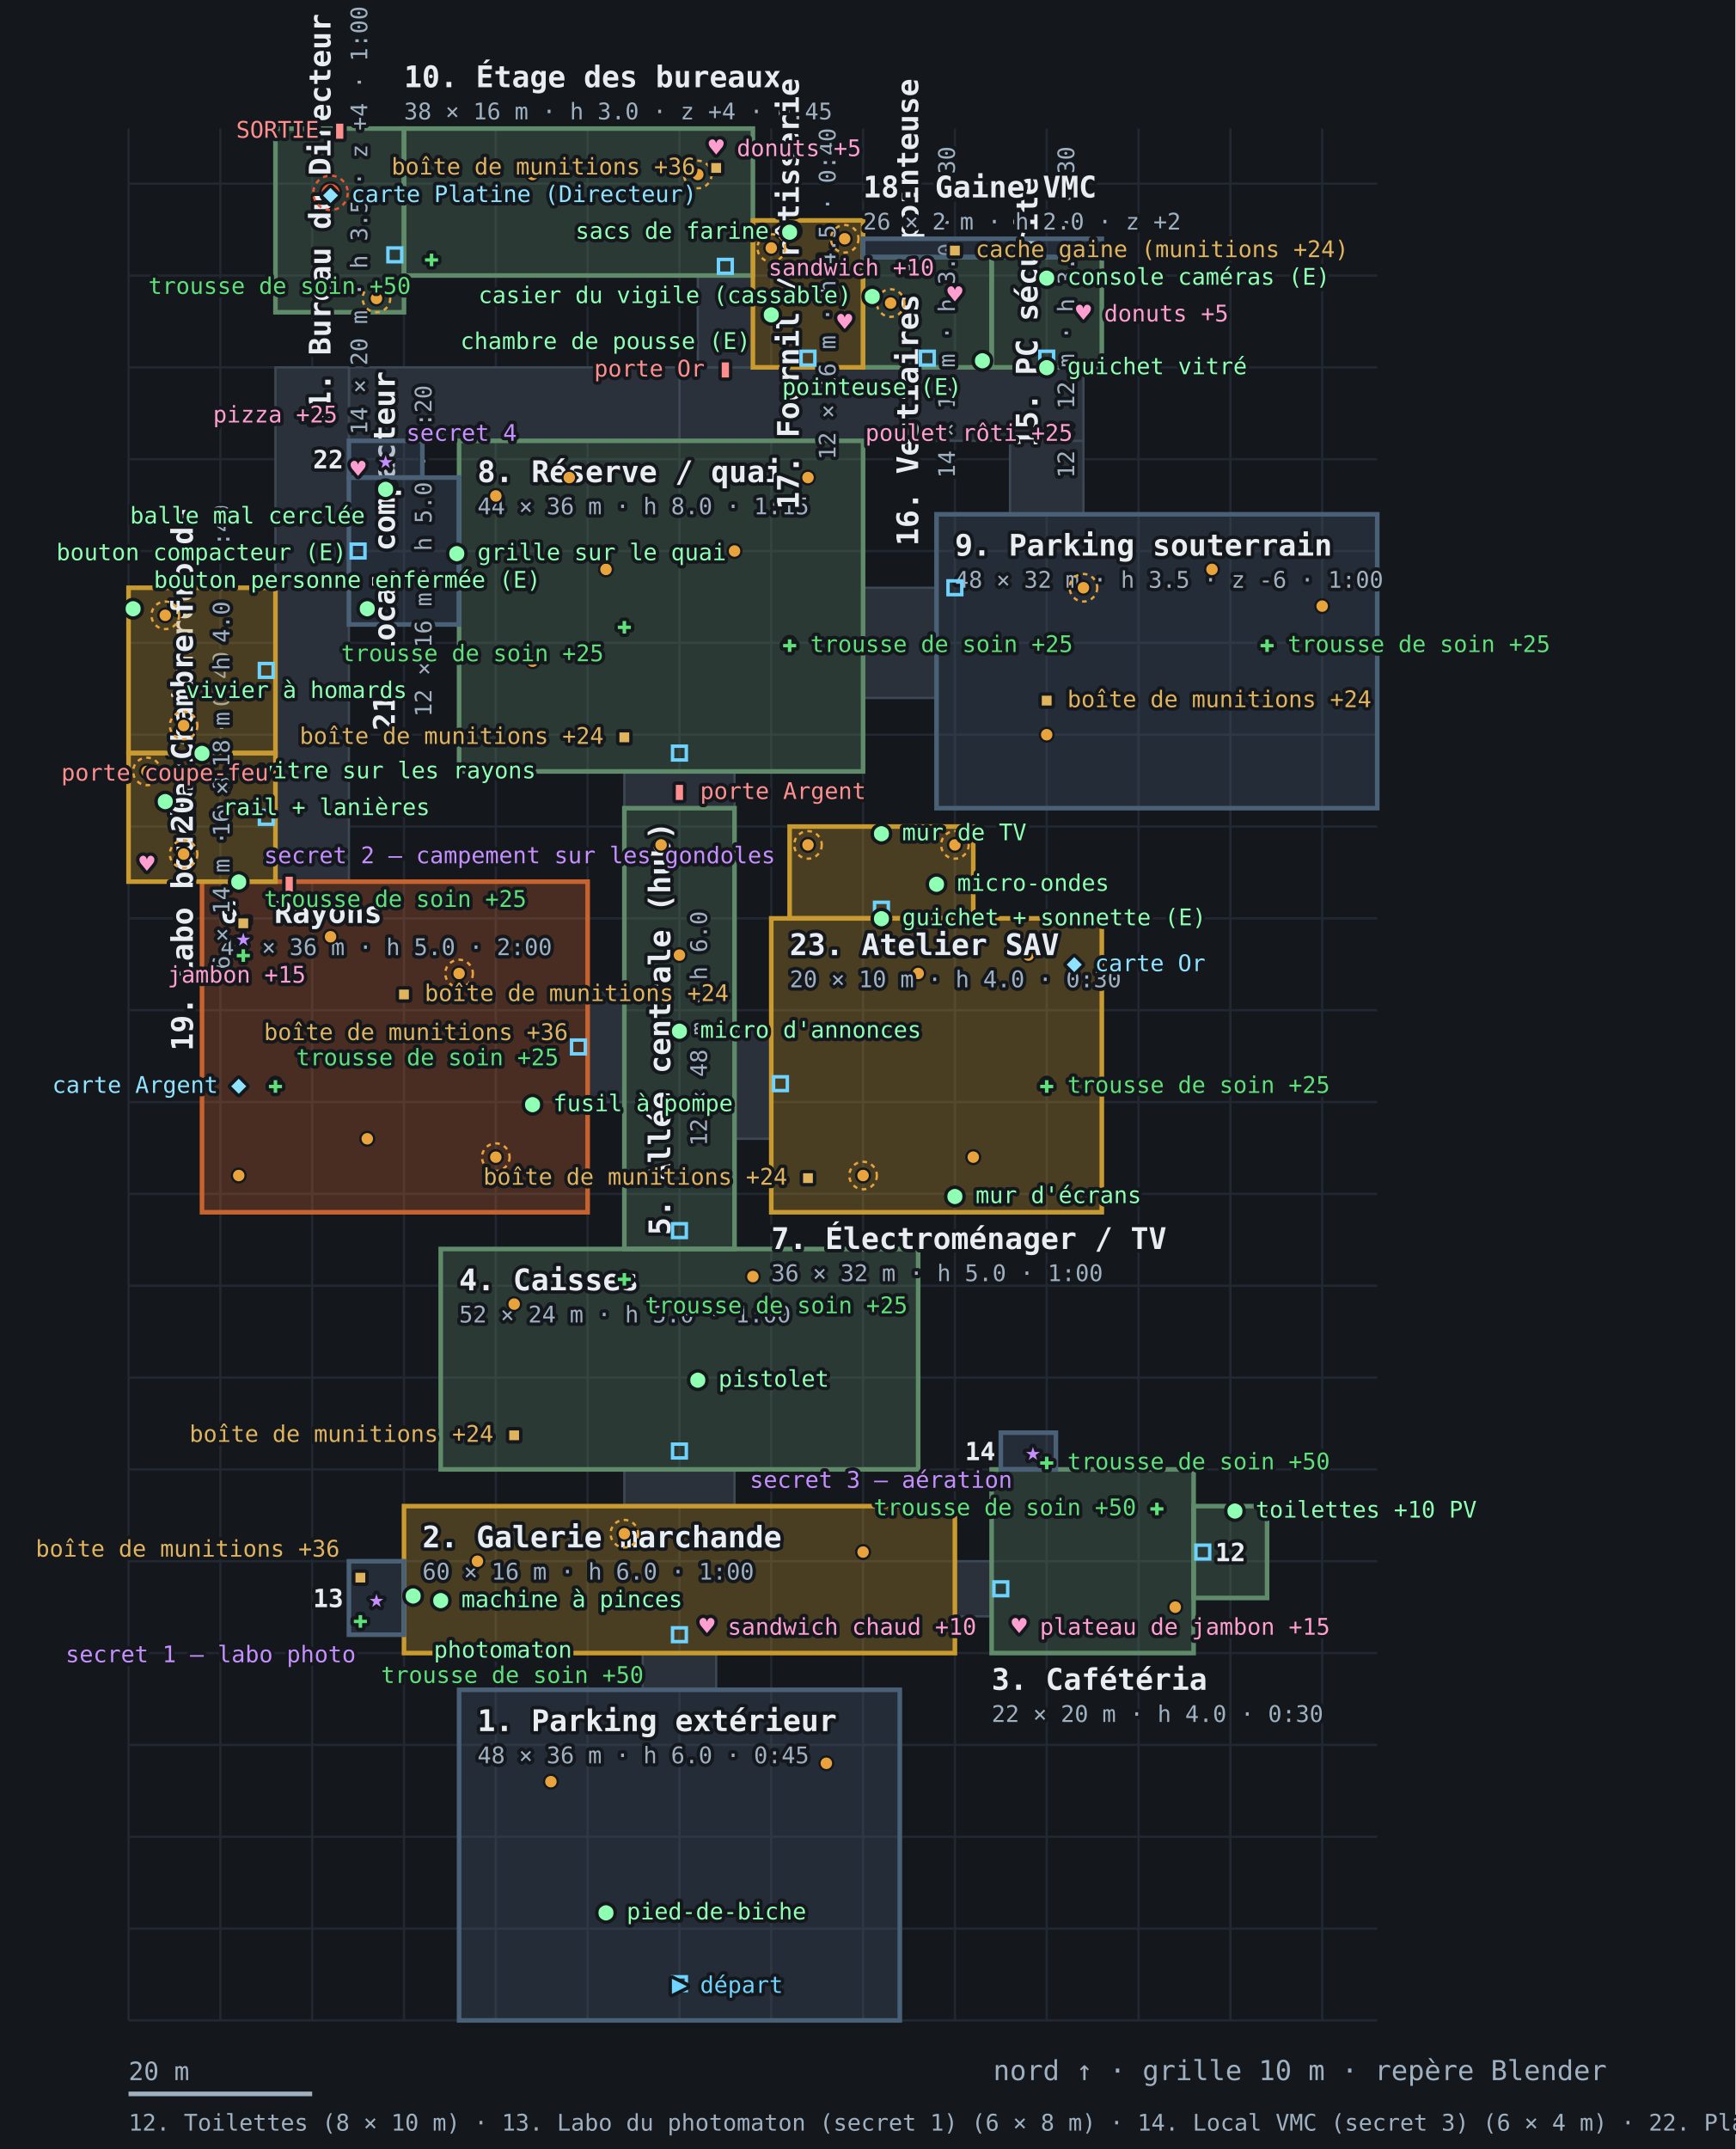
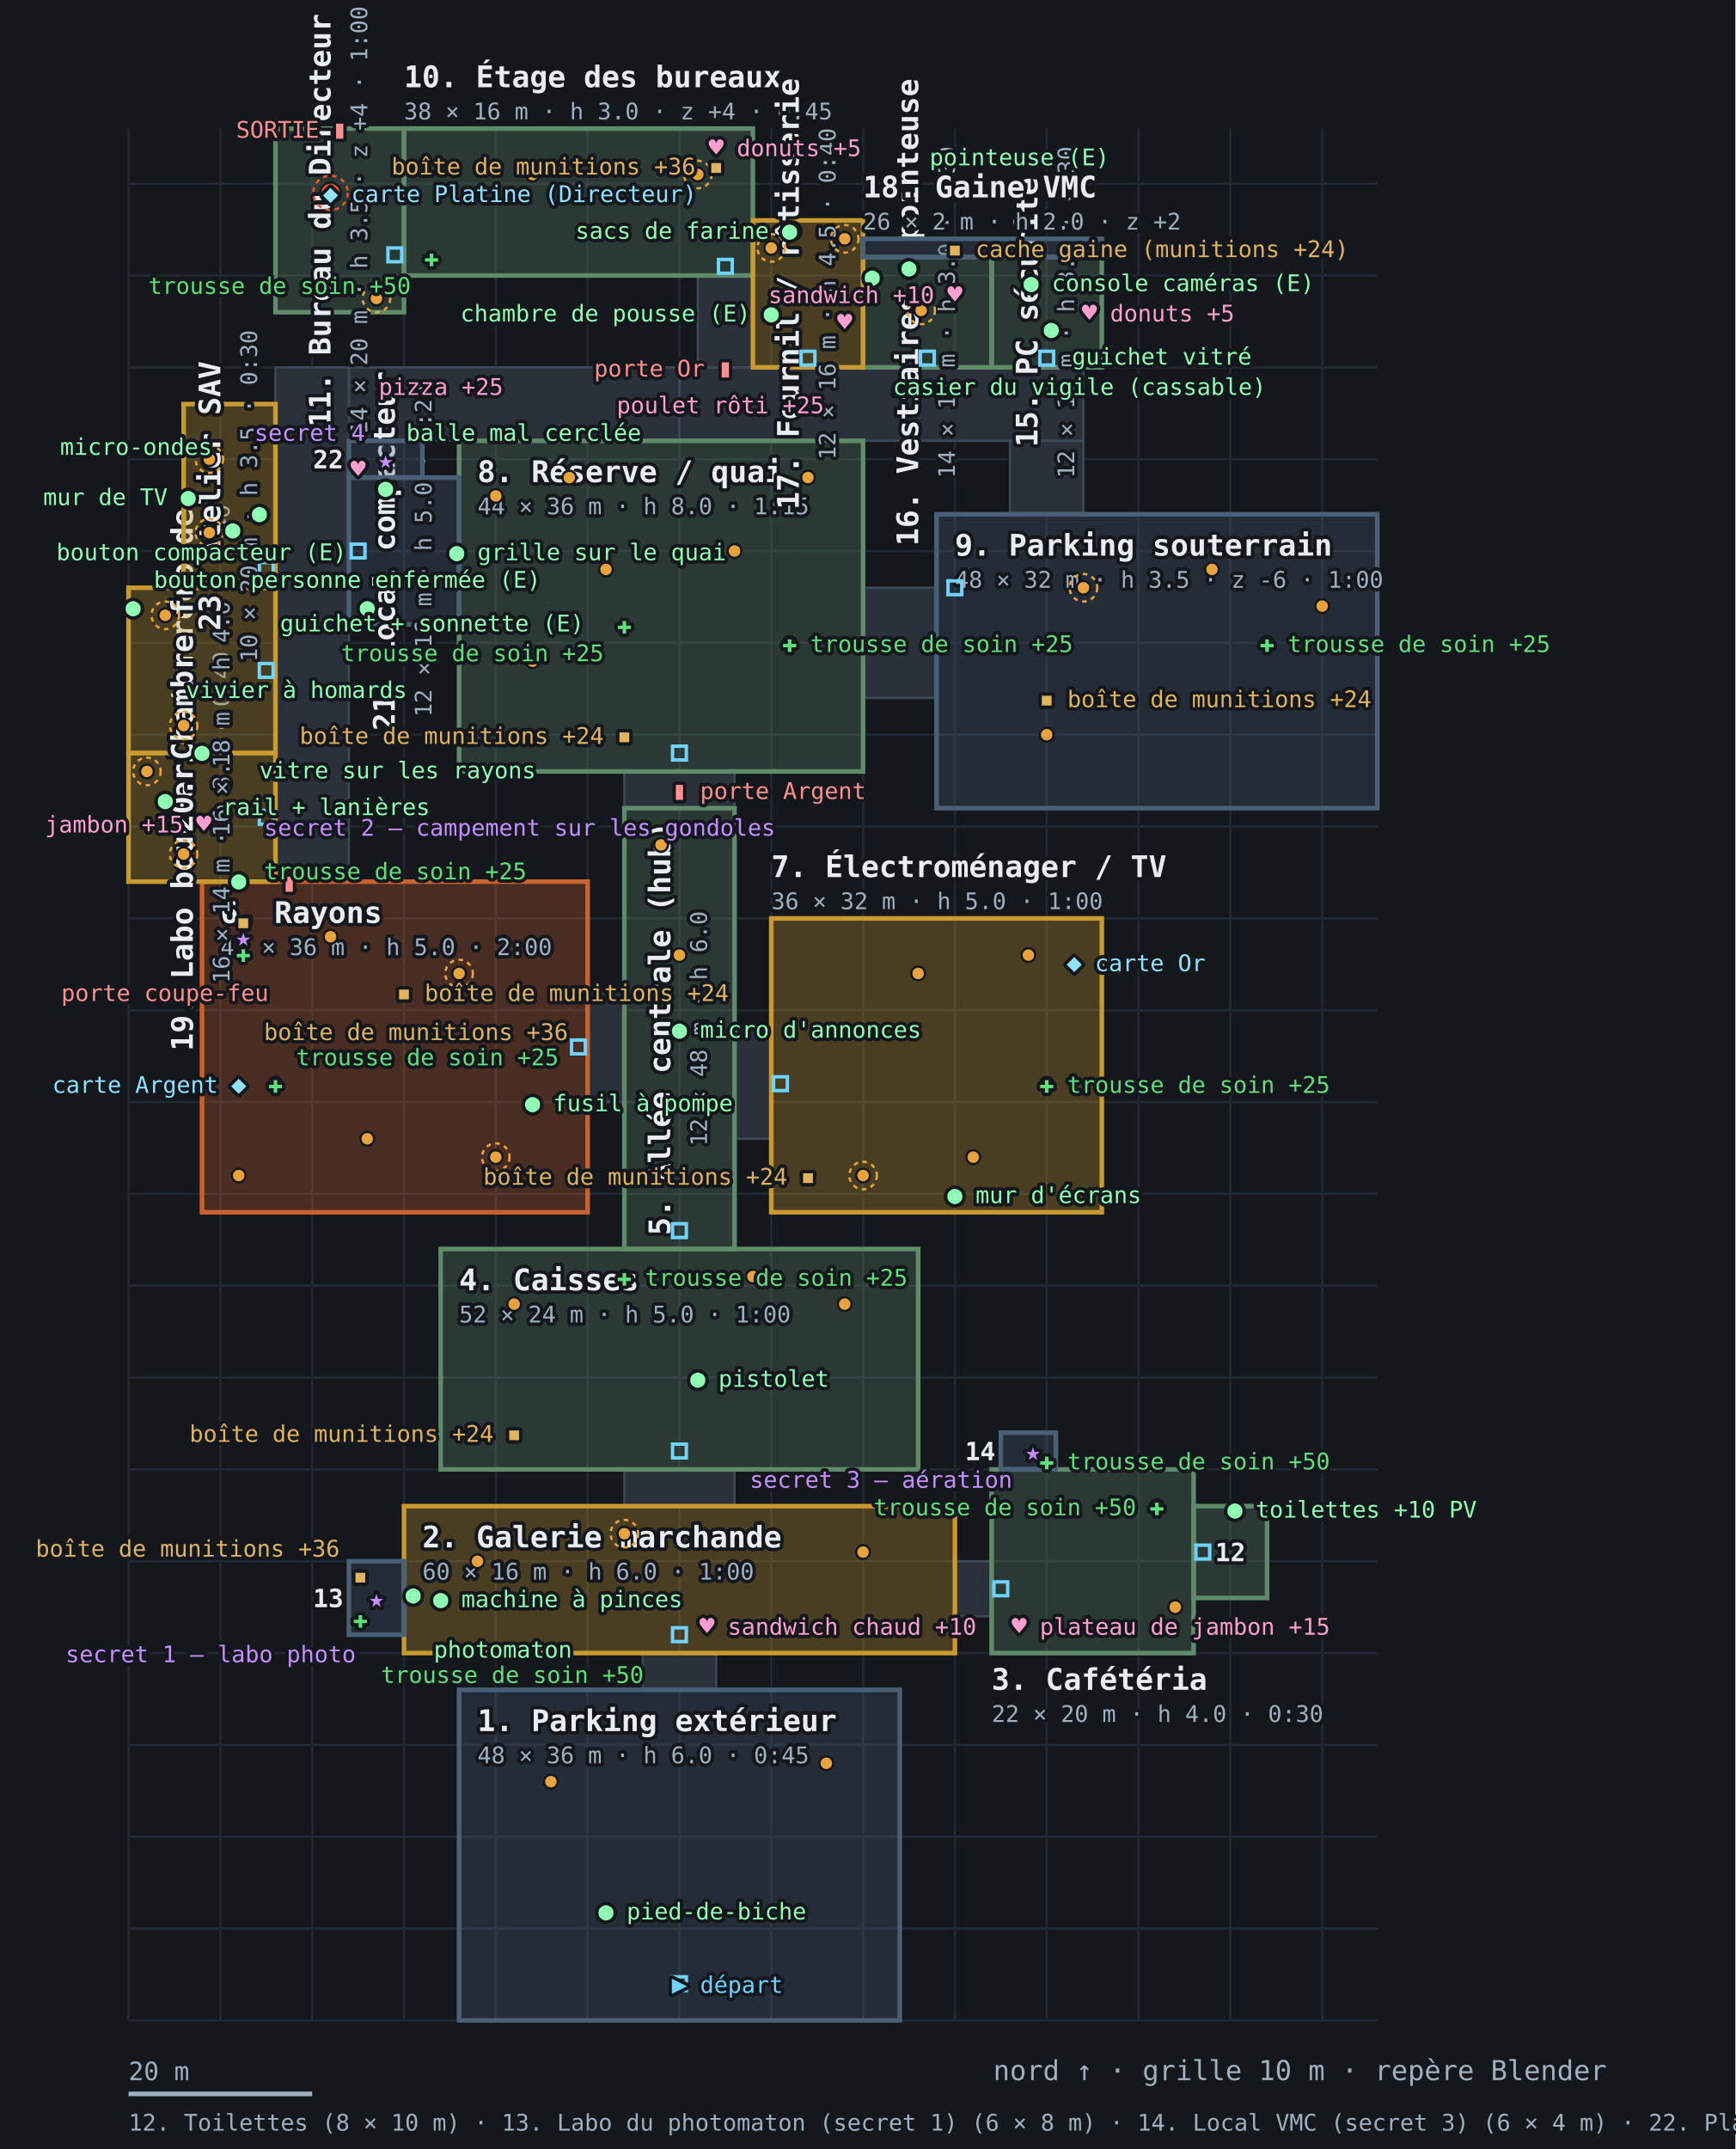
<svg xmlns="http://www.w3.org/2000/svg" viewBox="0 0 756 936" width="756" height="936" font-family="ui-monospace, monospace">
  <style>text{paint-order:stroke;stroke:#14171c;stroke-width:3px;stroke-linejoin:round}</style>
  <rect width="756" height="936" fill="#14171c" />
  <g stroke="#222831" stroke-width="1">
    <line x1="56.0" y1="880.0" x2="56.0" y2="56.0" />
    <line x1="96.0" y1="880.0" x2="96.0" y2="56.0" />
    <line x1="136.0" y1="880.0" x2="136.0" y2="56.0" />
    <line x1="176.0" y1="880.0" x2="176.0" y2="56.0" />
    <line x1="216.0" y1="880.0" x2="216.0" y2="56.0" />
    <line x1="256.0" y1="880.0" x2="256.0" y2="56.0" />
    <line x1="296.0" y1="880.0" x2="296.0" y2="56.0" />
    <line x1="336.0" y1="880.0" x2="336.0" y2="56.0" />
    <line x1="376.0" y1="880.0" x2="376.0" y2="56.0" />
    <line x1="416.0" y1="880.0" x2="416.0" y2="56.0" />
    <line x1="456.0" y1="880.0" x2="456.0" y2="56.0" />
    <line x1="496.0" y1="880.0" x2="496.0" y2="56.0" />
    <line x1="536.0" y1="880.0" x2="536.0" y2="56.0" />
    <line x1="576.0" y1="880.0" x2="576.0" y2="56.0" />
    <line x1="56.0" y1="880.0" x2="600.0" y2="880.0" />
    <line x1="56.0" y1="840.0" x2="600.0" y2="840.0" />
    <line x1="56.0" y1="800.0" x2="600.0" y2="800.0" />
    <line x1="56.0" y1="760.0" x2="600.0" y2="760.0" />
    <line x1="56.0" y1="720.0" x2="600.0" y2="720.0" />
    <line x1="56.0" y1="680.0" x2="600.0" y2="680.0" />
    <line x1="56.0" y1="640.0" x2="600.0" y2="640.0" />
    <line x1="56.0" y1="600.0" x2="600.0" y2="600.0" />
    <line x1="56.0" y1="560.0" x2="600.0" y2="560.0" />
    <line x1="56.0" y1="520.0" x2="600.0" y2="520.0" />
    <line x1="56.0" y1="480.0" x2="600.0" y2="480.0" />
    <line x1="56.0" y1="440.0" x2="600.0" y2="440.0" />
    <line x1="56.0" y1="400.0" x2="600.0" y2="400.0" />
    <line x1="56.0" y1="360.0" x2="600.0" y2="360.0" />
    <line x1="56.0" y1="320.0" x2="600.0" y2="320.0" />
    <line x1="56.0" y1="280.0" x2="600.0" y2="280.0" />
    <line x1="56.0" y1="240.0" x2="600.0" y2="240.0" />
    <line x1="56.0" y1="200.0" x2="600.0" y2="200.0" />
    <line x1="56.0" y1="160.0" x2="600.0" y2="160.0" />
    <line x1="56.0" y1="120.0" x2="600.0" y2="120.0" />
    <line x1="56.0" y1="80.0" x2="600.0" y2="80.0" />
  </g>
  <rect x="280.0" y="720.0" width="32.0" height="16.0" fill="#2a313b" stroke="#3d4855" stroke-width="1" />
  <rect x="416.0" y="680.0" width="16.0" height="24.0" fill="#2a313b" stroke="#3d4855" stroke-width="1" />
  <rect x="272.0" y="640.0" width="48.0" height="16.0" fill="#2a313b" stroke="#3d4855" stroke-width="1" />
  <rect x="256.0" y="432.0" width="16.0" height="48.0" fill="#2a313b" stroke="#3d4855" stroke-width="1" />
  <rect x="320.0" y="448.0" width="16.0" height="48.0" fill="#2a313b" stroke="#3d4855" stroke-width="1" />
  <rect x="272.0" y="336.0" width="48.0" height="16.0" fill="#2a313b" stroke="#3d4855" stroke-width="1" />
  <rect x="376.0" y="256.0" width="32.0" height="48.0" fill="#2a313b" stroke="#3d4855" stroke-width="1" />
  <rect x="440.0" y="192.0" width="32.0" height="32.0" fill="#2a313b" stroke="#3d4855" stroke-width="1" />
  <rect x="296.0" y="160.0" width="176.0" height="32.0" fill="#2a313b" stroke="#3d4855" stroke-width="1" />
  <rect x="304.0" y="120.0" width="24.0" height="40.0" fill="#2a313b" stroke="#3d4855" stroke-width="1" />
  <rect x="152.0" y="160.0" width="144.0" height="32.0" fill="#2a313b" stroke="#3d4855" stroke-width="1" />
  <rect x="120.0" y="160.0" width="32.0" height="224.0" fill="#2a313b" stroke="#3d4855" stroke-width="1" />
  <rect x="200.0" y="736.0" width="192.0" height="144.0" fill="#4a6076" fill-opacity="0.30" stroke="#4a6076" stroke-width="2" />
  <text x="208.0" y="754.0" fill="#e8edf2" font-size="13" font-weight="700">1. Parking extérieur</text>
  <text x="208.0" y="768.0" fill="#9fb0c0" font-size="10">48 × 36 m · h 6.0 · 0:45</text>
  <circle cx="240.0" cy="776.0" r="3" fill="#e8a33d" stroke="#14171c" stroke-width="1" />
  <circle cx="360.0" cy="768.0" r="3" fill="#e8a33d" stroke="#14171c" stroke-width="1" />
  <rect x="293.0" y="861.0" width="6" height="6" fill="none" stroke="#6fd3ff" stroke-width="1.5" />
  <rect x="176.0" y="656.0" width="240.0" height="64.0" fill="#c89a2f" fill-opacity="0.30" stroke="#c89a2f" stroke-width="2" />
  <text x="184.0" y="674.0" fill="#e8edf2" font-size="13" font-weight="700">2. Galerie marchande</text>
  <text x="184.0" y="688.0" fill="#9fb0c0" font-size="10">60 × 16 m · h 6.0 · 1:00</text>
  <circle cx="208.0" cy="680.0" r="3" fill="#e8a33d" stroke="#14171c" stroke-width="1" />
  <circle cx="376.0" cy="676.0" r="3" fill="#e8a33d" stroke="#14171c" stroke-width="1" />
  <circle cx="272.0" cy="668.0" r="3" fill="#e8a33d" stroke="#14171c" stroke-width="1" />
  <circle cx="272.0" cy="668.0" r="6" fill="none" stroke="#e8a33d" stroke-width="1" stroke-dasharray="2 2" />
  <rect x="293.0" y="709.0" width="6" height="6" fill="none" stroke="#6fd3ff" stroke-width="1.5" />
  <rect x="432.0" y="640.0" width="88.0" height="80.0" fill="#5f8b6a" fill-opacity="0.30" stroke="#5f8b6a" stroke-width="2" />
  <text x="432.0" y="736.0" fill="#e8edf2" font-size="13" font-weight="700">3. Cafétéria</text>
  <text x="432.0" y="750.0" fill="#9fb0c0" font-size="10">22 × 20 m · h 4.0 · 0:30</text>
  <circle cx="512.0" cy="700.0" r="3" fill="#e8a33d" stroke="#14171c" stroke-width="1" />
  <circle cx="504.0" cy="656.0" r="3" fill="#e8a33d" stroke="#14171c" stroke-width="1" />
  <rect x="433.0" y="689.0" width="6" height="6" fill="none" stroke="#6fd3ff" stroke-width="1.5" />
  <rect x="192.0" y="544.0" width="208.0" height="96.0" fill="#5f8b6a" fill-opacity="0.30" stroke="#5f8b6a" stroke-width="2" />
  <text x="200.0" y="562.0" fill="#e8edf2" font-size="13" font-weight="700">4. Caisses</text>
  <text x="200.0" y="576.0" fill="#9fb0c0" font-size="10">52 × 24 m · h 5.0 · 1:00</text>
  <circle cx="224.0" cy="568.0" r="3" fill="#e8a33d" stroke="#14171c" stroke-width="1" />
  <circle cx="368.0" cy="568.0" r="3" fill="#e8a33d" stroke="#14171c" stroke-width="1" />
  <circle cx="272.0" cy="556.0" r="3" fill="#e8a33d" stroke="#14171c" stroke-width="1" />
  <circle cx="328.0" cy="556.0" r="3" fill="#e8a33d" stroke="#14171c" stroke-width="1" />
  <rect x="293.0" y="629.0" width="6" height="6" fill="none" stroke="#6fd3ff" stroke-width="1.5" />
  <rect x="272.0" y="352.0" width="48.0" height="192.0" fill="#5f8b6a" fill-opacity="0.30" stroke="#5f8b6a" stroke-width="2" />
  <g transform="translate(296.0,448.0) rotate(-90)">
    <text x="0" y="-4" fill="#e8edf2" font-size="13" font-weight="700" text-anchor="middle">5. Allée centrale (hub)</text>
    <text x="0" y="12" fill="#9fb0c0" font-size="10" text-anchor="middle">12 × 48 m · h 6.0</text>
  </g>
  <circle cx="296.0" cy="416.0" r="3" fill="#e8a33d" stroke="#14171c" stroke-width="1" />
  <circle cx="288.0" cy="368.0" r="3" fill="#e8a33d" stroke="#14171c" stroke-width="1" />
  <rect x="293.0" y="533.0" width="6" height="6" fill="none" stroke="#6fd3ff" stroke-width="1.5" />
  <rect x="88.0" y="384.0" width="168.0" height="144.0" fill="#c8622f" fill-opacity="0.30" stroke="#c8622f" stroke-width="2" />
  <text x="96.0" y="402.0" fill="#e8edf2" font-size="13" font-weight="700">6. Rayons</text>
  <text x="96.0" y="416.0" fill="#9fb0c0" font-size="10">42 × 36 m · h 5.0 · 2:00</text>
  <circle cx="216.0" cy="504.0" r="3" fill="#e8a33d" stroke="#14171c" stroke-width="1" />
  <circle cx="216.0" cy="504.0" r="6" fill="none" stroke="#e8a33d" stroke-width="1" stroke-dasharray="2 2" />
  <circle cx="160.0" cy="496.0" r="3" fill="#e8a33d" stroke="#14171c" stroke-width="1" />
  <circle cx="120.0" cy="472.0" r="3" fill="#e8a33d" stroke="#14171c" stroke-width="1" />
  <circle cx="200.0" cy="424.0" r="3" fill="#e8a33d" stroke="#14171c" stroke-width="1" />
  <circle cx="200.0" cy="424.0" r="6" fill="none" stroke="#e8a33d" stroke-width="1" stroke-dasharray="2 2" />
  <circle cx="144.0" cy="408.0" r="3" fill="#e8a33d" stroke="#14171c" stroke-width="1" />
  <circle cx="104.0" cy="512.0" r="3" fill="#e8a33d" stroke="#14171c" stroke-width="1" />
  <rect x="249.0" y="453.0" width="6" height="6" fill="none" stroke="#6fd3ff" stroke-width="1.5" />
  <rect x="336.0" y="400.0" width="144.0" height="128.0" fill="#c89a2f" fill-opacity="0.30" stroke="#c89a2f" stroke-width="2" />
-   <text x="336.0" y="544.0" fill="#e8edf2" font-size="13" font-weight="700">7. Électroménager / TV</text>
-   <text x="336.0" y="558.0" fill="#9fb0c0" font-size="10">36 × 32 m · h 5.0 · 1:00</text>
+   <text x="336.0" y="382.0" fill="#e8edf2" font-size="13" font-weight="700">7. Électroménager / TV</text>
+   <text x="336.0" y="396.0" fill="#9fb0c0" font-size="10">36 × 32 m · h 5.0 · 1:00</text>
  <circle cx="376.0" cy="512.0" r="3" fill="#e8a33d" stroke="#14171c" stroke-width="1" />
  <circle cx="376.0" cy="512.0" r="6" fill="none" stroke="#e8a33d" stroke-width="1" stroke-dasharray="2 2" />
  <circle cx="424.0" cy="504.0" r="3" fill="#e8a33d" stroke="#14171c" stroke-width="1" />
  <circle cx="456.0" cy="472.0" r="3" fill="#e8a33d" stroke="#14171c" stroke-width="1" />
  <circle cx="400.0" cy="424.0" r="3" fill="#e8a33d" stroke="#14171c" stroke-width="1" />
  <circle cx="448.0" cy="416.0" r="3" fill="#e8a33d" stroke="#14171c" stroke-width="1" />
  <rect x="337.0" y="469.0" width="6" height="6" fill="none" stroke="#6fd3ff" stroke-width="1.5" />
  <rect x="200.0" y="192.0" width="176.0" height="144.0" fill="#5f8b6a" fill-opacity="0.30" stroke="#5f8b6a" stroke-width="2" />
  <text x="208.0" y="210.0" fill="#e8edf2" font-size="13" font-weight="700">8. Réserve / quai</text>
  <text x="208.0" y="224.0" fill="#9fb0c0" font-size="10">44 × 36 m · h 8.0 · 1:15</text>
  <circle cx="232.0" cy="288.0" r="3" fill="#e8a33d" stroke="#14171c" stroke-width="1" />
  <circle cx="344.0" cy="280.0" r="3" fill="#e8a33d" stroke="#14171c" stroke-width="1" />
  <circle cx="264.0" cy="248.0" r="3" fill="#e8a33d" stroke="#14171c" stroke-width="1" />
  <circle cx="320.0" cy="240.0" r="3" fill="#e8a33d" stroke="#14171c" stroke-width="1" />
  <circle cx="216.0" cy="216.0" r="3" fill="#e8a33d" stroke="#14171c" stroke-width="1" />
  <circle cx="248.0" cy="208.0" r="3" fill="#e8a33d" stroke="#14171c" stroke-width="1" />
  <circle cx="352.0" cy="208.0" r="3" fill="#e8a33d" stroke="#14171c" stroke-width="1" />
  <rect x="293.0" y="325.0" width="6" height="6" fill="none" stroke="#6fd3ff" stroke-width="1.5" />
  <rect x="408.0" y="224.0" width="192.0" height="128.0" fill="#4a6076" fill-opacity="0.30" stroke="#4a6076" stroke-width="2" />
  <text x="416.0" y="242.0" fill="#e8edf2" font-size="13" font-weight="700">9. Parking souterrain</text>
  <text x="416.0" y="256.0" fill="#9fb0c0" font-size="10">48 × 32 m · h 3.5 · z -6 · 1:00</text>
  <circle cx="456.0" cy="320.0" r="3" fill="#e8a33d" stroke="#14171c" stroke-width="1" />
  <circle cx="504.0" cy="304.0" r="3" fill="#e8a33d" stroke="#14171c" stroke-width="1" />
  <circle cx="552.0" cy="280.0" r="3" fill="#e8a33d" stroke="#14171c" stroke-width="1" />
  <circle cx="472.0" cy="256.0" r="3" fill="#e8a33d" stroke="#14171c" stroke-width="1" />
  <circle cx="472.0" cy="256.0" r="6" fill="none" stroke="#e8a33d" stroke-width="1" stroke-dasharray="2 2" />
  <circle cx="528.0" cy="248.0" r="3" fill="#e8a33d" stroke="#14171c" stroke-width="1" />
  <circle cx="576.0" cy="264.0" r="3" fill="#e8a33d" stroke="#14171c" stroke-width="1" />
  <rect x="413.0" y="253.0" width="6" height="6" fill="none" stroke="#6fd3ff" stroke-width="1.5" />
  <rect x="176.0" y="56.0" width="152.0" height="64.0" fill="#5f8b6a" fill-opacity="0.30" stroke="#5f8b6a" stroke-width="2" />
  <text x="176.0" y="38.0" fill="#e8edf2" font-size="13" font-weight="700">10. Étage des bureaux</text>
  <text x="176.0" y="52.0" fill="#9fb0c0" font-size="10">38 × 16 m · h 3.0 · z +4 · 0:45</text>
  <circle cx="232.0" cy="76.0" r="3" fill="#e8a33d" stroke="#14171c" stroke-width="1" />
  <circle cx="304.0" cy="76.0" r="3" fill="#e8a33d" stroke="#14171c" stroke-width="1" />
  <circle cx="304.0" cy="76.0" r="6" fill="none" stroke="#e8a33d" stroke-width="1" stroke-dasharray="2 2" />
  <rect x="313.0" y="113.0" width="6" height="6" fill="none" stroke="#6fd3ff" stroke-width="1.5" />
  <rect x="120.0" y="56.0" width="56.0" height="80.0" fill="#5f8b6a" fill-opacity="0.30" stroke="#5f8b6a" stroke-width="2" />
  <g transform="translate(148.0,96.0) rotate(-90)">
    <text x="0" y="-4" fill="#e8edf2" font-size="13" font-weight="700" text-anchor="middle">11. Bureau du Directeur</text>
    <text x="0" y="12" fill="#9fb0c0" font-size="10" text-anchor="middle">14 × 20 m · h 3.5 · z +4 · 1:00</text>
  </g>
  <circle cx="144.0" cy="84.0" r="4.5" fill="#e8552f" stroke="#14171c" stroke-width="1" />
  <circle cx="144.0" cy="84.0" r="7.5" fill="none" stroke="#e8552f" stroke-width="1" stroke-dasharray="2 2" />
  <circle cx="164.0" cy="130.0" r="3" fill="#e8a33d" stroke="#14171c" stroke-width="1" />
  <circle cx="164.0" cy="130.0" r="6" fill="none" stroke="#e8a33d" stroke-width="1" stroke-dasharray="2 2" />
  <rect x="169.0" y="108.0" width="6" height="6" fill="none" stroke="#6fd3ff" stroke-width="1.5" />
  <rect x="520.0" y="656.0" width="32.0" height="40.0" fill="#5f8b6a" fill-opacity="0.30" stroke="#5f8b6a" stroke-width="2" />
  <text x="536.0" y="680.0" fill="#e8edf2" font-size="11" font-weight="700" text-anchor="middle">12</text>
  <rect x="521.0" y="673.0" width="6" height="6" fill="none" stroke="#6fd3ff" stroke-width="1.5" />
  <rect x="152.0" y="680.0" width="24.0" height="32.0" fill="#4a6076" fill-opacity="0.30" stroke="#4a6076" stroke-width="2" />
  <text x="143.0" y="700.0" fill="#e8edf2" font-size="11" font-weight="700" text-anchor="middle">13</text>
  <rect x="436.0" y="624.0" width="24.0" height="16.0" fill="#4a6076" fill-opacity="0.30" stroke="#4a6076" stroke-width="2" />
  <text x="427.0" y="636.0" fill="#e8edf2" font-size="11" font-weight="700" text-anchor="middle">14</text>
  <rect x="432.0" y="112.0" width="48.0" height="48.0" fill="#5f8b6a" fill-opacity="0.30" stroke="#5f8b6a" stroke-width="2" />
  <g transform="translate(456.0,136.0) rotate(-90)">
    <text x="0" y="-4" fill="#e8edf2" font-size="13" font-weight="700" text-anchor="middle">15. PC sécurité</text>
    <text x="0" y="12" fill="#9fb0c0" font-size="10" text-anchor="middle">12 × 12 m · h 3.0 · 0:30</text>
  </g>
  <rect x="453.0" y="153.0" width="6" height="6" fill="none" stroke="#6fd3ff" stroke-width="1.5" />
  <rect x="376.0" y="112.0" width="56.0" height="48.0" fill="#5f8b6a" fill-opacity="0.30" stroke="#5f8b6a" stroke-width="2" />
  <g transform="translate(404.0,136.0) rotate(-90)">
    <text x="0" y="-4" fill="#e8edf2" font-size="13" font-weight="700" text-anchor="middle">16. Vestiaires + pointeuse</text>
    <text x="0" y="12" fill="#9fb0c0" font-size="10" text-anchor="middle">14 × 12 m · h 3.0 · 0:30</text>
  </g>
-   <circle cx="388.0" cy="132.0" r="3" fill="#e8a33d" stroke="#14171c" stroke-width="1" />
-   <circle cx="388.0" cy="132.0" r="6" fill="none" stroke="#e8a33d" stroke-width="1" stroke-dasharray="2 2" />
+   <circle cx="401.3" cy="135.2" r="3" fill="#e8a33d" stroke="#14171c" stroke-width="1" />
+   <circle cx="401.3" cy="135.2" r="6" fill="none" stroke="#e8a33d" stroke-width="1" stroke-dasharray="2 2" />
  <rect x="401.0" y="153.0" width="6" height="6" fill="none" stroke="#6fd3ff" stroke-width="1.5" />
  <rect x="328.0" y="96.0" width="48.0" height="64.0" fill="#c89a2f" fill-opacity="0.30" stroke="#c89a2f" stroke-width="2" />
  <g transform="translate(352.0,128.0) rotate(-90)">
    <text x="0" y="-4" fill="#e8edf2" font-size="13" font-weight="700" text-anchor="middle">17. Fournil / rôtisserie</text>
    <text x="0" y="12" fill="#9fb0c0" font-size="10" text-anchor="middle">12 × 16 m · h 4.5 · 0:40</text>
  </g>
  <circle cx="336.0" cy="108.0" r="3" fill="#e8a33d" stroke="#14171c" stroke-width="1" />
  <circle cx="336.0" cy="108.0" r="6" fill="none" stroke="#e8a33d" stroke-width="1" stroke-dasharray="2 2" />
  <circle cx="368.0" cy="104.0" r="3" fill="#e8a33d" stroke="#14171c" stroke-width="1" />
  <circle cx="368.0" cy="104.0" r="6" fill="none" stroke="#e8a33d" stroke-width="1" stroke-dasharray="2 2" />
  <rect x="349.0" y="153.0" width="6" height="6" fill="none" stroke="#6fd3ff" stroke-width="1.5" />
  <rect x="376.0" y="104.0" width="104.0" height="8.0" fill="#4a6076" fill-opacity="0.30" stroke="#4a6076" stroke-width="2" />
  <text x="376.0" y="86.0" fill="#e8edf2" font-size="13" font-weight="700">18. Gaine VMC</text>
  <text x="376.0" y="100.0" fill="#9fb0c0" font-size="10">26 × 2 m · h 2.0 · z +2</text>
  <rect x="56.0" y="328.0" width="64.0" height="56.0" fill="#c89a2f" fill-opacity="0.30" stroke="#c89a2f" stroke-width="2" />
  <g transform="translate(88.0,356.0) rotate(-90)">
    <text x="0" y="-4" fill="#e8edf2" font-size="13" font-weight="700" text-anchor="middle">19. Labo boucherie / marée</text>
    <text x="0" y="12" fill="#9fb0c0" font-size="10" text-anchor="middle">16 × 14 m · h 3.5 · 0:40</text>
  </g>
  <circle cx="64.0" cy="336.0" r="3" fill="#e8a33d" stroke="#14171c" stroke-width="1" />
  <circle cx="64.0" cy="336.0" r="6" fill="none" stroke="#e8a33d" stroke-width="1" stroke-dasharray="2 2" />
  <circle cx="80.0" cy="372.0" r="3" fill="#e8a33d" stroke="#14171c" stroke-width="1" />
  <circle cx="80.0" cy="372.0" r="6" fill="none" stroke="#e8a33d" stroke-width="1" stroke-dasharray="2 2" />
  <rect x="113.0" y="353.0" width="6" height="6" fill="none" stroke="#6fd3ff" stroke-width="1.5" />
  <rect x="56.0" y="256.0" width="64.0" height="72.0" fill="#c89a2f" fill-opacity="0.30" stroke="#c89a2f" stroke-width="2" />
  <g transform="translate(88.0,292.0) rotate(-90)">
    <text x="0" y="-4" fill="#e8edf2" font-size="13" font-weight="700" text-anchor="middle">20. Chambre froide</text>
    <text x="0" y="12" fill="#9fb0c0" font-size="10" text-anchor="middle">16 × 18 m · h 4.0 · 0:40</text>
  </g>
  <circle cx="72.0" cy="268.0" r="3" fill="#e8a33d" stroke="#14171c" stroke-width="1" />
  <circle cx="72.0" cy="268.0" r="6" fill="none" stroke="#e8a33d" stroke-width="1" stroke-dasharray="2 2" />
  <circle cx="80.0" cy="316.0" r="3" fill="#e8a33d" stroke="#14171c" stroke-width="1" />
  <circle cx="80.0" cy="316.0" r="6" fill="none" stroke="#e8a33d" stroke-width="1" stroke-dasharray="2 2" />
  <rect x="113.0" y="289.0" width="6" height="6" fill="none" stroke="#6fd3ff" stroke-width="1.5" />
  <rect x="152.0" y="208.0" width="48.0" height="64.0" fill="#4a6076" fill-opacity="0.30" stroke="#4a6076" stroke-width="2" />
  <g transform="translate(176.0,240.0) rotate(-90)">
    <text x="0" y="-4" fill="#e8edf2" font-size="13" font-weight="700" text-anchor="middle">21. Local compacteur</text>
    <text x="0" y="12" fill="#9fb0c0" font-size="10" text-anchor="middle">12 × 16 m · h 5.0 · 0:20</text>
  </g>
  <rect x="153.0" y="237.0" width="6" height="6" fill="none" stroke="#6fd3ff" stroke-width="1.5" />
  <rect x="152.0" y="192.0" width="32.0" height="16.0" fill="#4a6076" fill-opacity="0.30" stroke="#4a6076" stroke-width="2" />
  <text x="143.0" y="204.0" fill="#e8edf2" font-size="11" font-weight="700" text-anchor="middle">22</text>
-   <rect x="344.0" y="360.0" width="80.0" height="40.0" fill="#c89a2f" fill-opacity="0.30" stroke="#c89a2f" stroke-width="2" />
-   <text x="344.0" y="416.0" fill="#e8edf2" font-size="13" font-weight="700">23. Atelier SAV</text>
-   <text x="344.0" y="430.0" fill="#9fb0c0" font-size="10">20 × 10 m · h 4.0 · 0:30</text>
-   <circle cx="352.0" cy="368.0" r="3" fill="#e8a33d" stroke="#14171c" stroke-width="1" />
-   <circle cx="352.0" cy="368.0" r="6" fill="none" stroke="#e8a33d" stroke-width="1" stroke-dasharray="2 2" />
-   <circle cx="416.0" cy="368.0" r="3" fill="#e8a33d" stroke="#14171c" stroke-width="1" />
-   <circle cx="416.0" cy="368.0" r="6" fill="none" stroke="#e8a33d" stroke-width="1" stroke-dasharray="2 2" />
-   <rect x="381.0" y="393.0" width="6" height="6" fill="none" stroke="#6fd3ff" stroke-width="1.5" />
+   <rect x="80.0" y="176.0" width="40.0" height="80.0" fill="#c89a2f" fill-opacity="0.30" stroke="#c89a2f" stroke-width="2" />
+   <g transform="translate(100.0,216.0) rotate(-90)">
+     <text x="0" y="-4" fill="#e8edf2" font-size="13" font-weight="700" text-anchor="middle">23. Atelier SAV</text>
+     <text x="0" y="12" fill="#9fb0c0" font-size="10" text-anchor="middle">10 × 20 m · h 3.5 · 0:30</text>
+   </g>
+   <circle cx="91.2" cy="232.0" r="3" fill="#e8a33d" stroke="#14171c" stroke-width="1" />
+   <circle cx="91.2" cy="232.0" r="6" fill="none" stroke="#e8a33d" stroke-width="1" stroke-dasharray="2 2" />
+   <circle cx="91.2" cy="200.0" r="3" fill="#e8a33d" stroke="#14171c" stroke-width="1" />
+   <circle cx="91.2" cy="200.0" r="6" fill="none" stroke="#e8a33d" stroke-width="1" stroke-dasharray="2 2" />
+   <rect x="113.0" y="245.0" width="6" height="6" fill="none" stroke="#6fd3ff" stroke-width="1.5" />
  <text x="296.0" y="868.0" fill="#6fd3ff" font-size="11" text-anchor="middle">▶</text>
  <text x="264.0" y="836.0" fill="#8fffb4" font-size="11" text-anchor="middle">●</text>
  <text x="192.0" y="700.0" fill="#8fffb4" font-size="11" text-anchor="middle">●</text>
  <text x="180.0" y="698.0" fill="#8fffb4" font-size="11" text-anchor="middle">●</text>
  <text x="308.0" y="712.0" fill="#ff9fd0" font-size="11" text-anchor="middle">♥</text>
  <text x="504.0" y="660.0" fill="#5fe07a" font-size="11" text-anchor="middle">✚</text>
  <text x="444.0" y="712.0" fill="#ff9fd0" font-size="11" text-anchor="middle">♥</text>
  <text x="304.0" y="604.0" fill="#8fffb4" font-size="11" text-anchor="middle">●</text>
  <text x="224.0" y="628.0" fill="#e0b45f" font-size="11" text-anchor="middle">▪</text>
  <text x="272.0" y="560.0" fill="#5fe07a" font-size="11" text-anchor="middle">✚</text>
  <text x="296.0" y="452.0" fill="#8fffb4" font-size="11" text-anchor="middle">●</text>
  <text x="104.0" y="476.0" fill="#8fe3ff" font-size="11" text-anchor="middle">◆</text>
  <text x="232.0" y="484.0" fill="#8fffb4" font-size="11" text-anchor="middle">●</text>
  <text x="176.0" y="436.0" fill="#e0b45f" font-size="11" text-anchor="middle">▪</text>
  <text x="120.0" y="476.0" fill="#5fe07a" font-size="11" text-anchor="middle">✚</text>
  <text x="106.0" y="412.0" fill="#c58fff" font-size="11" text-anchor="middle">★</text>
  <text x="106.0" y="405.0" fill="#e0b45f" font-size="11" text-anchor="middle">▪</text>
  <text x="106.0" y="419.0" fill="#5fe07a" font-size="11" text-anchor="middle">✚</text>
  <text x="468.0" y="423.0" fill="#8fe3ff" font-size="11" text-anchor="middle">◆</text>
  <text x="352.0" y="516.0" fill="#e0b45f" font-size="11" text-anchor="middle">▪</text>
  <text x="456.0" y="476.0" fill="#5fe07a" font-size="11" text-anchor="middle">✚</text>
  <text x="416.0" y="524.0" fill="#8fffb4" font-size="11" text-anchor="middle">●</text>
  <text x="272.0" y="324.0" fill="#e0b45f" font-size="11" text-anchor="middle">▪</text>
  <text x="272.0" y="276.0" fill="#5fe07a" font-size="11" text-anchor="middle">✚</text>
  <text x="344.0" y="284.0" fill="#5fe07a" font-size="11" text-anchor="middle">✚</text>
  <text x="456.0" y="308.0" fill="#e0b45f" font-size="11" text-anchor="middle">▪</text>
  <text x="552.0" y="284.0" fill="#5fe07a" font-size="11" text-anchor="middle">✚</text>
  <text x="312.0" y="76.0" fill="#e0b45f" font-size="11" text-anchor="middle">▪</text>
  <text x="188.0" y="116.0" fill="#5fe07a" font-size="11" text-anchor="middle">✚</text>
  <text x="312.0" y="68.0" fill="#ff9fd0" font-size="11" text-anchor="middle">♥</text>
  <text x="144.0" y="88.0" fill="#8fe3ff" font-size="11" text-anchor="middle">◆</text>
  <text x="148.0" y="60.0" fill="#ff8f8f" font-size="11" text-anchor="middle">▮</text>
  <text x="538.0" y="661.0" fill="#8fffb4" font-size="11" text-anchor="middle">●</text>
  <text x="164.0" y="700.0" fill="#c58fff" font-size="11" text-anchor="middle">★</text>
  <text x="157.0" y="709.0" fill="#5fe07a" font-size="11" text-anchor="middle">✚</text>
  <text x="157.0" y="690.0" fill="#e0b45f" font-size="11" text-anchor="middle">▪</text>
  <text x="450.0" y="636.0" fill="#c58fff" font-size="11" text-anchor="middle">★</text>
  <text x="456.0" y="640.0" fill="#5fe07a" font-size="11" text-anchor="middle">✚</text>
-   <text x="456.0" y="124.0" fill="#8fffb4" font-size="11" text-anchor="middle">●</text>
-   <text x="456.0" y="163.0" fill="#8fffb4" font-size="11" text-anchor="middle">●</text>
-   <text x="472.0" y="140.0" fill="#ff9fd0" font-size="11" text-anchor="middle">♥</text>
-   <text x="428.0" y="160.0" fill="#8fffb4" font-size="11" text-anchor="middle">●</text>
-   <text x="380.0" y="132.0" fill="#8fffb4" font-size="11" text-anchor="middle">●</text>
+   <text x="449.2" y="126.8" fill="#8fffb4" font-size="11" text-anchor="middle">●</text>
+   <text x="458.0" y="146.8" fill="#8fffb4" font-size="11" text-anchor="middle">●</text>
+   <text x="474.6" y="140.0" fill="#ff9fd0" font-size="11" text-anchor="middle">♥</text>
+   <text x="396.0" y="120.0" fill="#8fffb4" font-size="11" text-anchor="middle">●</text>
+   <text x="380.0" y="124.0" fill="#8fffb4" font-size="11" text-anchor="middle">●</text>
  <text x="416.0" y="132.0" fill="#ff9fd0" font-size="11" text-anchor="middle">♥</text>
  <text x="336.0" y="140.0" fill="#8fffb4" font-size="11" text-anchor="middle">●</text>
  <text x="368.0" y="144.0" fill="#ff9fd0" font-size="11" text-anchor="middle">♥</text>
  <text x="344.0" y="104.0" fill="#8fffb4" font-size="11" text-anchor="middle">●</text>
  <text x="416.0" y="112.0" fill="#e0b45f" font-size="11" text-anchor="middle">▪</text>
  <text x="104.0" y="387.0" fill="#8fffb4" font-size="11" text-anchor="middle">●</text>
  <text x="72.0" y="352.0" fill="#8fffb4" font-size="11" text-anchor="middle">●</text>
-   <text x="64.0" y="380.0" fill="#ff9fd0" font-size="11" text-anchor="middle">♥</text>
+   <text x="88.8" y="362.6" fill="#ff9fd0" font-size="11" text-anchor="middle">♥</text>
  <text x="58.0" y="268.0" fill="#8fffb4" font-size="11" text-anchor="middle">●</text>
  <text x="88.0" y="331.0" fill="#8fffb4" font-size="11" text-anchor="middle">●</text>
  <text x="160.0" y="268.0" fill="#8fffb4" font-size="11" text-anchor="middle">●</text>
  <text x="199.0" y="244.0" fill="#8fffb4" font-size="11" text-anchor="middle">●</text>
  <text x="168.0" y="216.0" fill="#8fffb4" font-size="11" text-anchor="middle">●</text>
  <text x="168.0" y="204.0" fill="#c58fff" font-size="11" text-anchor="middle">★</text>
  <text x="156.0" y="208.0" fill="#ff9fd0" font-size="11" text-anchor="middle">♥</text>
-   <text x="384.0" y="403.0" fill="#8fffb4" font-size="11" text-anchor="middle">●</text>
-   <text x="384.0" y="366.0" fill="#8fffb4" font-size="11" text-anchor="middle">●</text>
-   <text x="408.0" y="388.0" fill="#8fffb4" font-size="11" text-anchor="middle">●</text>
+   <text x="113.0" y="227.0" fill="#8fffb4" font-size="11" text-anchor="middle">●</text>
+   <text x="82.0" y="220.0" fill="#8fffb4" font-size="11" text-anchor="middle">●</text>
+   <text x="101.4" y="234.1" fill="#8fffb4" font-size="11" text-anchor="middle">●</text>
  <text x="296.0" y="348.0" fill="#ff8f8f" font-size="11" text-anchor="middle">▮</text>
  <text x="316.0" y="164.0" fill="#ff8f8f" font-size="11" text-anchor="middle">▮</text>
  <text x="126.0" y="388.0" fill="#ff8f8f" font-size="11" text-anchor="middle">▮</text>
  <text x="305.0" y="868.0" fill="#6fd3ff" font-size="10" text-anchor="start">départ</text>
  <text x="273.0" y="836.0" fill="#8fffb4" font-size="10" text-anchor="start">pied-de-biche</text>
  <text x="201.0" y="700.0" fill="#8fffb4" font-size="10" text-anchor="start">machine à pinces</text>
  <text x="189.0" y="722.0" fill="#8fffb4" font-size="10" text-anchor="start">photomaton</text>
  <text x="317.0" y="712.0" fill="#ff9fd0" font-size="10" text-anchor="start">sandwich chaud +10</text>
  <text x="495.0" y="660.0" fill="#5fe07a" font-size="10" text-anchor="end">trousse de soin +50</text>
  <text x="453.0" y="712.0" fill="#ff9fd0" font-size="10" text-anchor="start">plateau de jambon +15</text>
  <text x="313.0" y="604.0" fill="#8fffb4" font-size="10" text-anchor="start">pistolet</text>
  <text x="215.0" y="628.0" fill="#e0b45f" font-size="10" text-anchor="end">boîte de munitions +24</text>
-   <text x="281.0" y="572.0" fill="#5fe07a" font-size="10" text-anchor="start">trousse de soin +25</text>
+   <text x="281.0" y="560.0" fill="#5fe07a" font-size="10" text-anchor="start">trousse de soin +25</text>
  <text x="305.0" y="452.0" fill="#8fffb4" font-size="10" text-anchor="start">micro d'annonces</text>
  <text x="95.0" y="476.0" fill="#8fe3ff" font-size="10" text-anchor="end">carte Argent</text>
  <text x="241.0" y="484.0" fill="#8fffb4" font-size="10" text-anchor="start">fusil à pompe</text>
  <text x="185.0" y="436.0" fill="#e0b45f" font-size="10" text-anchor="start">boîte de munitions +24</text>
  <text x="129.0" y="464.0" fill="#5fe07a" font-size="10" text-anchor="start">trousse de soin +25</text>
-   <text x="115.0" y="376.0" fill="#c58fff" font-size="10" text-anchor="start">secret 2 — campement sur les gondoles</text>
+   <text x="115.0" y="364.0" fill="#c58fff" font-size="10" text-anchor="start">secret 2 — campement sur les gondoles</text>
  <text x="115.0" y="453.0" fill="#e0b45f" font-size="10" text-anchor="start">boîte de munitions +36</text>
-   <text x="115.0" y="395.0" fill="#5fe07a" font-size="10" text-anchor="start">trousse de soin +25</text>
+   <text x="115.0" y="383.0" fill="#5fe07a" font-size="10" text-anchor="start">trousse de soin +25</text>
  <text x="477.0" y="423.0" fill="#8fe3ff" font-size="10" text-anchor="start">carte Or</text>
  <text x="343.0" y="516.0" fill="#e0b45f" font-size="10" text-anchor="end">boîte de munitions +24</text>
  <text x="465.0" y="476.0" fill="#5fe07a" font-size="10" text-anchor="start">trousse de soin +25</text>
  <text x="425.0" y="524.0" fill="#8fffb4" font-size="10" text-anchor="start">mur d'écrans</text>
  <text x="263.0" y="324.0" fill="#e0b45f" font-size="10" text-anchor="end">boîte de munitions +24</text>
  <text x="263.0" y="288.0" fill="#5fe07a" font-size="10" text-anchor="end">trousse de soin +25</text>
  <text x="353.0" y="284.0" fill="#5fe07a" font-size="10" text-anchor="start">trousse de soin +25</text>
  <text x="465.0" y="308.0" fill="#e0b45f" font-size="10" text-anchor="start">boîte de munitions +24</text>
  <text x="561.0" y="284.0" fill="#5fe07a" font-size="10" text-anchor="start">trousse de soin +25</text>
  <text x="303.0" y="76.0" fill="#e0b45f" font-size="10" text-anchor="end">boîte de munitions +36</text>
  <text x="179.0" y="128.0" fill="#5fe07a" font-size="10" text-anchor="end">trousse de soin +50</text>
  <text x="321.0" y="68.0" fill="#ff9fd0" font-size="10" text-anchor="start">donuts +5</text>
  <text x="153.0" y="88.0" fill="#8fe3ff" font-size="10" text-anchor="start">carte Platine (Directeur)</text>
  <text x="139.0" y="60.0" fill="#ff8f8f" font-size="10" text-anchor="end">SORTIE</text>
  <text x="547.0" y="661.0" fill="#8fffb4" font-size="10" text-anchor="start">toilettes +10 PV</text>
  <text x="155.0" y="724.0" fill="#c58fff" font-size="10" text-anchor="end">secret 1 — labo photo</text>
  <text x="166.0" y="733.0" fill="#5fe07a" font-size="10" text-anchor="start">trousse de soin +50</text>
  <text x="148.0" y="678.0" fill="#e0b45f" font-size="10" text-anchor="end">boîte de munitions +36</text>
  <text x="441.0" y="648.0" fill="#c58fff" font-size="10" text-anchor="end">secret 3 — aération</text>
  <text x="465.0" y="640.0" fill="#5fe07a" font-size="10" text-anchor="start">trousse de soin +50</text>
-   <text x="465.0" y="124.0" fill="#8fffb4" font-size="10" text-anchor="start">console caméras (E)</text>
-   <text x="465.0" y="163.0" fill="#8fffb4" font-size="10" text-anchor="start">guichet vitré</text>
-   <text x="481.0" y="140.0" fill="#ff9fd0" font-size="10" text-anchor="start">donuts +5</text>
-   <text x="419.0" y="172.0" fill="#8fffb4" font-size="10" text-anchor="end">pointeuse (E)</text>
-   <text x="371.0" y="132.0" fill="#8fffb4" font-size="10" text-anchor="end">casier du vigile (cassable)</text>
-   <text x="407.0" y="120.0" fill="#ff9fd0" font-size="10" text-anchor="end">sandwich +10</text>
-   <text x="327.0" y="152.0" fill="#8fffb4" font-size="10" text-anchor="end">chambre de pousse (E)</text>
-   <text x="377.0" y="192.0" fill="#ff9fd0" font-size="10" text-anchor="start">poulet rôti +25</text>
+   <text x="458.2" y="126.8" fill="#8fffb4" font-size="10" text-anchor="start">console caméras (E)</text>
+   <text x="467.0" y="158.8" fill="#8fffb4" font-size="10" text-anchor="start">guichet vitré</text>
+   <text x="483.6" y="140.0" fill="#ff9fd0" font-size="10" text-anchor="start">donuts +5</text>
+   <text x="405.0" y="72.0" fill="#8fffb4" font-size="10" text-anchor="start">pointeuse (E)</text>
+   <text x="389.0" y="172.0" fill="#8fffb4" font-size="10" text-anchor="start">casier du vigile (cassable)</text>
+   <text x="407.0" y="132.0" fill="#ff9fd0" font-size="10" text-anchor="end">sandwich +10</text>
+   <text x="327.0" y="140.0" fill="#8fffb4" font-size="10" text-anchor="end">chambre de pousse (E)</text>
+   <text x="359.0" y="180.0" fill="#ff9fd0" font-size="10" text-anchor="end">poulet rôti +25</text>
  <text x="335.0" y="104.0" fill="#8fffb4" font-size="10" text-anchor="end">sacs de farine</text>
  <text x="425.0" y="112.0" fill="#e0b45f" font-size="10" text-anchor="start">cache gaine (munitions +24)</text>
  <text x="113.0" y="339.0" fill="#8fffb4" font-size="10" text-anchor="start">vitre sur les rayons</text>
  <text x="81.0" y="304.0" fill="#8fffb4" font-size="10" text-anchor="start">vivier à homards</text>
-   <text x="73.0" y="428.0" fill="#ff9fd0" font-size="10" text-anchor="start">jambon +15</text>
+   <text x="79.8" y="362.6" fill="#ff9fd0" font-size="10" text-anchor="end">jambon +15</text>
  <text x="67.0" y="256.0" fill="#8fffb4" font-size="10" text-anchor="start">bouton personne enfermée (E)</text>
  <text x="97.0" y="355.0" fill="#8fffb4" font-size="10" text-anchor="start">rail + lanières</text>
  <text x="151.0" y="244.0" fill="#8fffb4" font-size="10" text-anchor="end">bouton compacteur (E)</text>
  <text x="208.0" y="244.0" fill="#8fffb4" font-size="10" text-anchor="start">grille sur le quai</text>
-   <text x="159.0" y="228.0" fill="#8fffb4" font-size="10" text-anchor="end">balle mal cerclée</text>
-   <text x="177.0" y="192.0" fill="#c58fff" font-size="10" text-anchor="start">secret 4</text>
-   <text x="147.0" y="184.0" fill="#ff9fd0" font-size="10" text-anchor="end">pizza +25</text>
-   <text x="393.0" y="403.0" fill="#8fffb4" font-size="10" text-anchor="start">guichet + sonnette (E)</text>
-   <text x="393.0" y="366.0" fill="#8fffb4" font-size="10" text-anchor="start">mur de TV</text>
-   <text x="417.0" y="388.0" fill="#8fffb4" font-size="10" text-anchor="start">micro-ondes</text>
+   <text x="177.0" y="192.0" fill="#8fffb4" font-size="10" text-anchor="start">balle mal cerclée</text>
+   <text x="159.0" y="192.0" fill="#c58fff" font-size="10" text-anchor="end">secret 4</text>
+   <text x="165.0" y="172.0" fill="#ff9fd0" font-size="10" text-anchor="start">pizza +25</text>
+   <text x="122.0" y="275.0" fill="#8fffb4" font-size="10" text-anchor="start">guichet + sonnette (E)</text>
+   <text x="73.0" y="220.0" fill="#8fffb4" font-size="10" text-anchor="end">mur de TV</text>
+   <text x="92.4" y="198.1" fill="#8fffb4" font-size="10" text-anchor="end">micro-ondes</text>
  <text x="305.0" y="348.0" fill="#ff8f8f" font-size="10" text-anchor="start">porte Argent</text>
  <text x="307.0" y="164.0" fill="#ff8f8f" font-size="10" text-anchor="end">porte Or</text>
-   <text x="117.0" y="340.0" fill="#ff8f8f" font-size="10" text-anchor="end">porte coupe-feu</text>
+   <text x="117.0" y="436.0" fill="#ff8f8f" font-size="10" text-anchor="end">porte coupe-feu</text>
  <g stroke="#9fb0c0" stroke-width="2">
    <line x1="56" y1="912" x2="136" y2="912" />
  </g>
  <text x="56" y="906" fill="#9fb0c0" font-size="11">20 m</text>
  <text x="56" y="928" fill="#9fb0c0" font-size="10">12. Toilettes (8 × 10 m) · 13. Labo du photomaton (secret 1) (6 × 8 m) · 14. Local VMC (secret 3) (6 × 4 m) · 22. Planque du vigile (secret 4) (8 × 4 m)</text>
  <text x="700" y="906" fill="#9fb0c0" font-size="12" text-anchor="end">nord ↑ · grille 10 m · repère Blender</text>
</svg>
